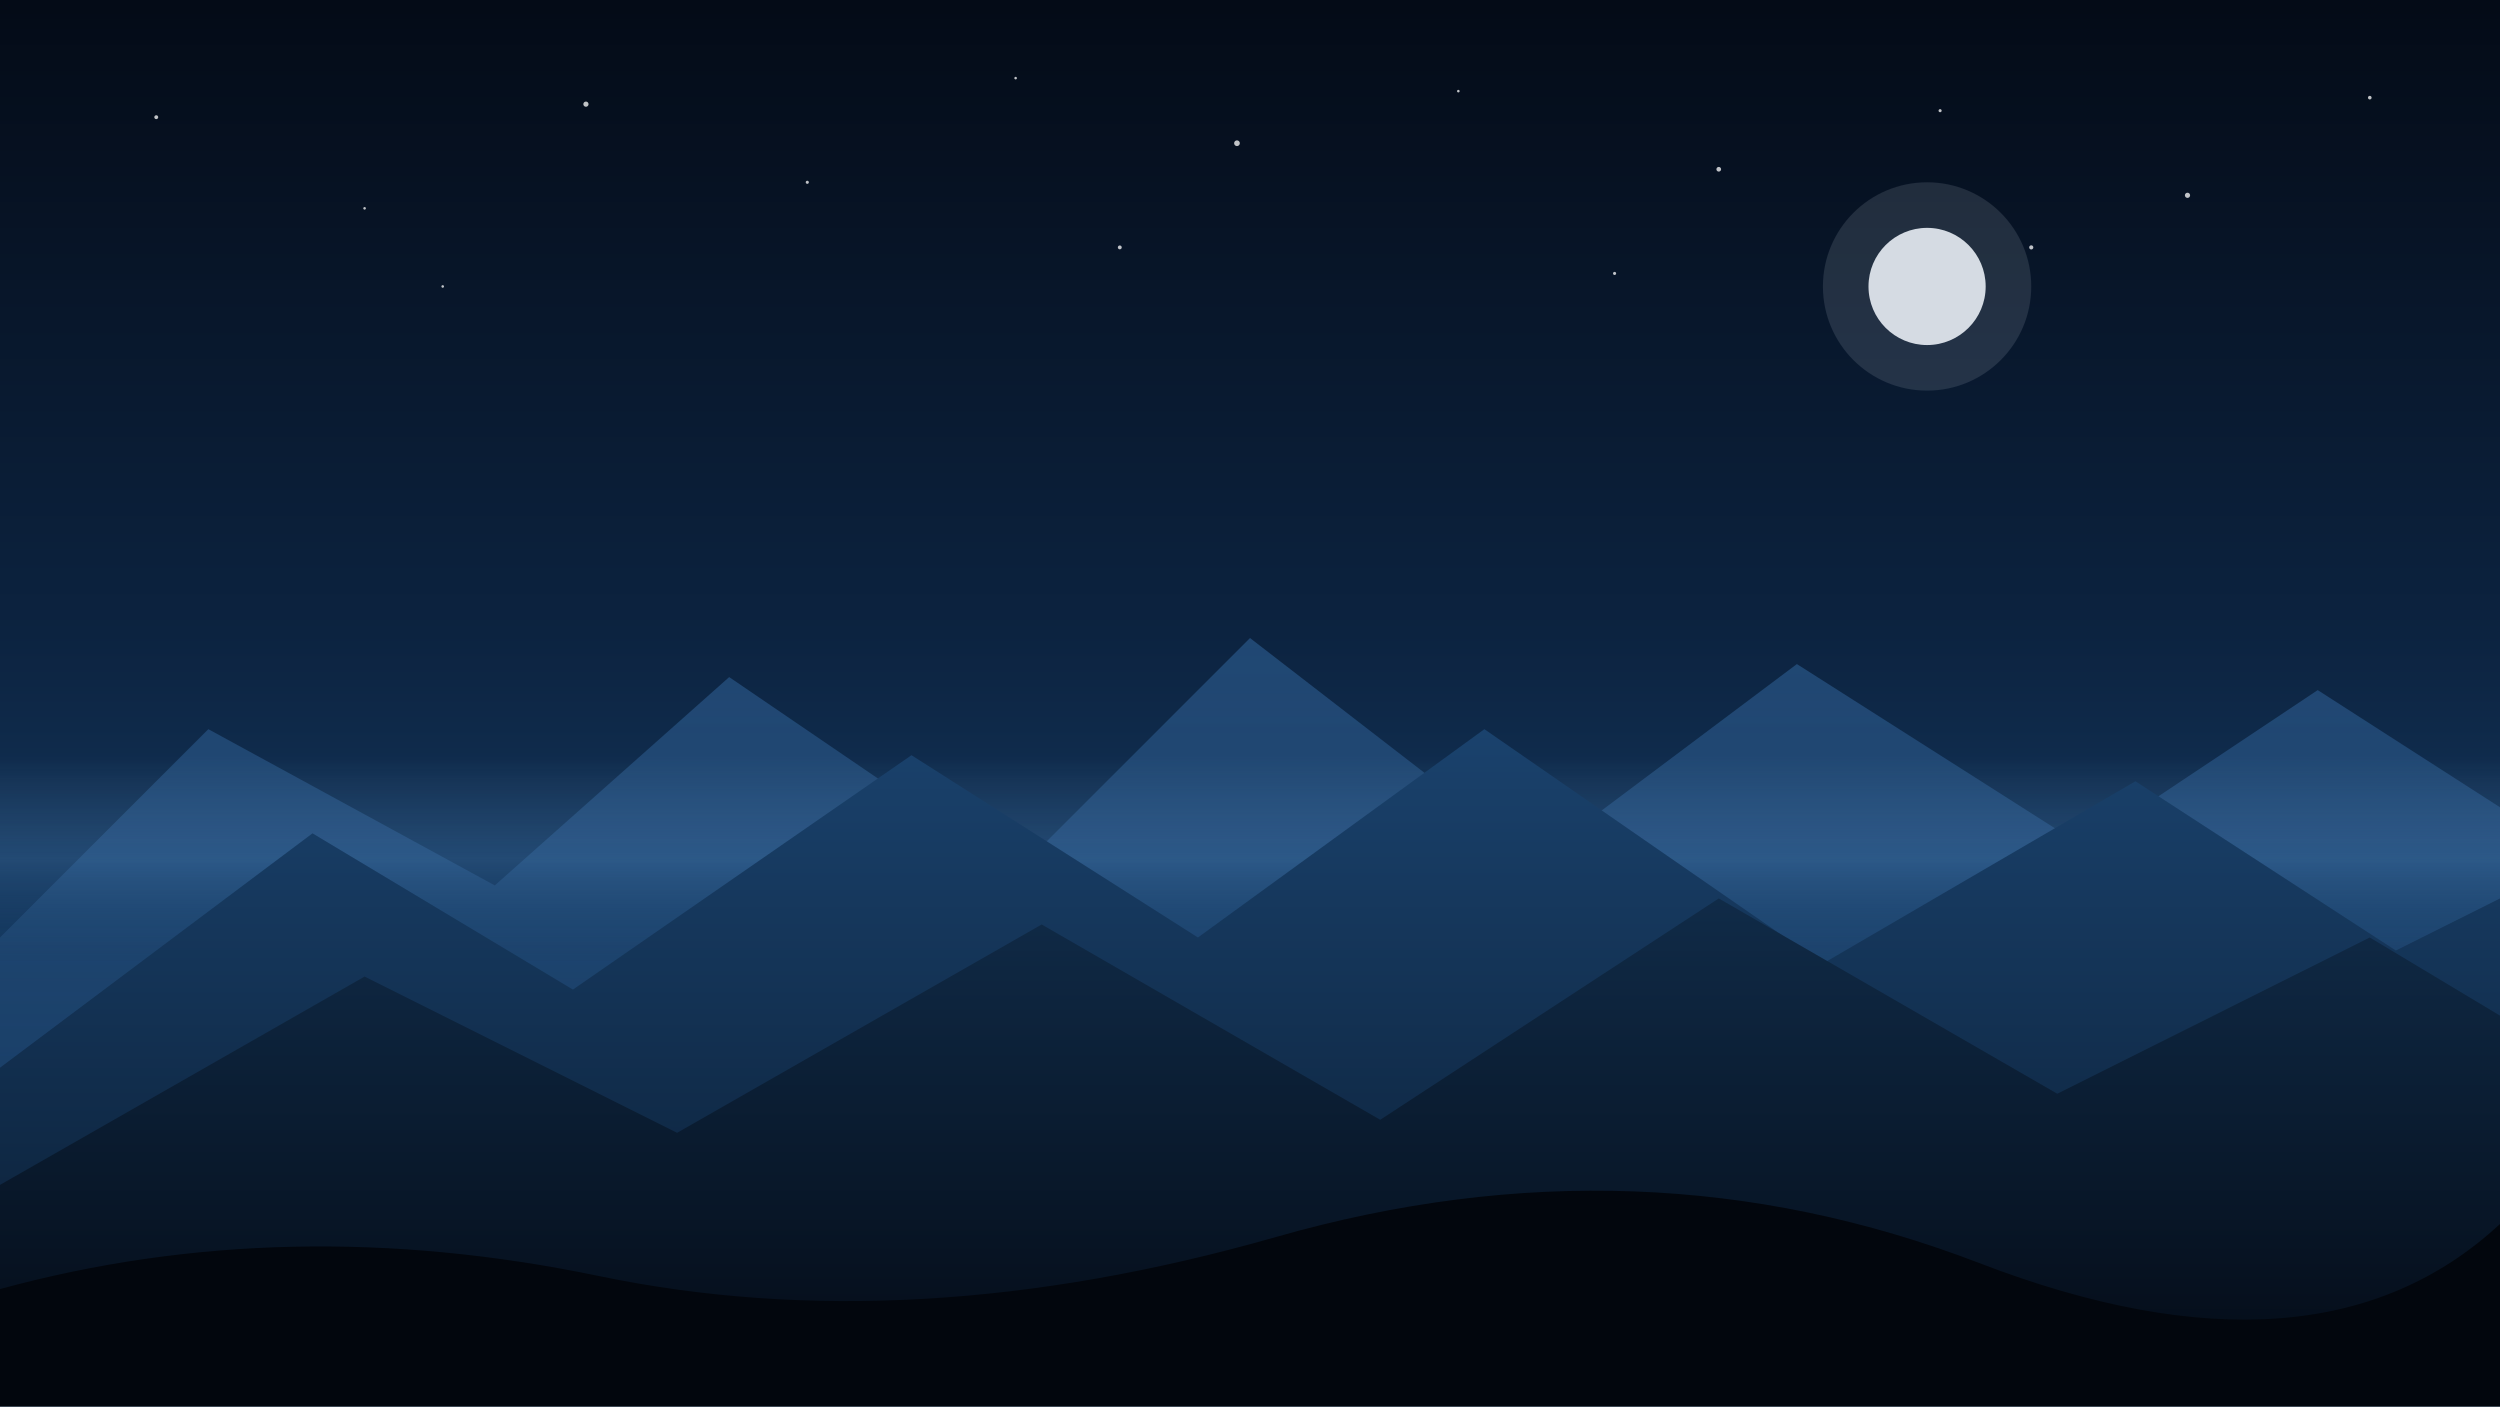
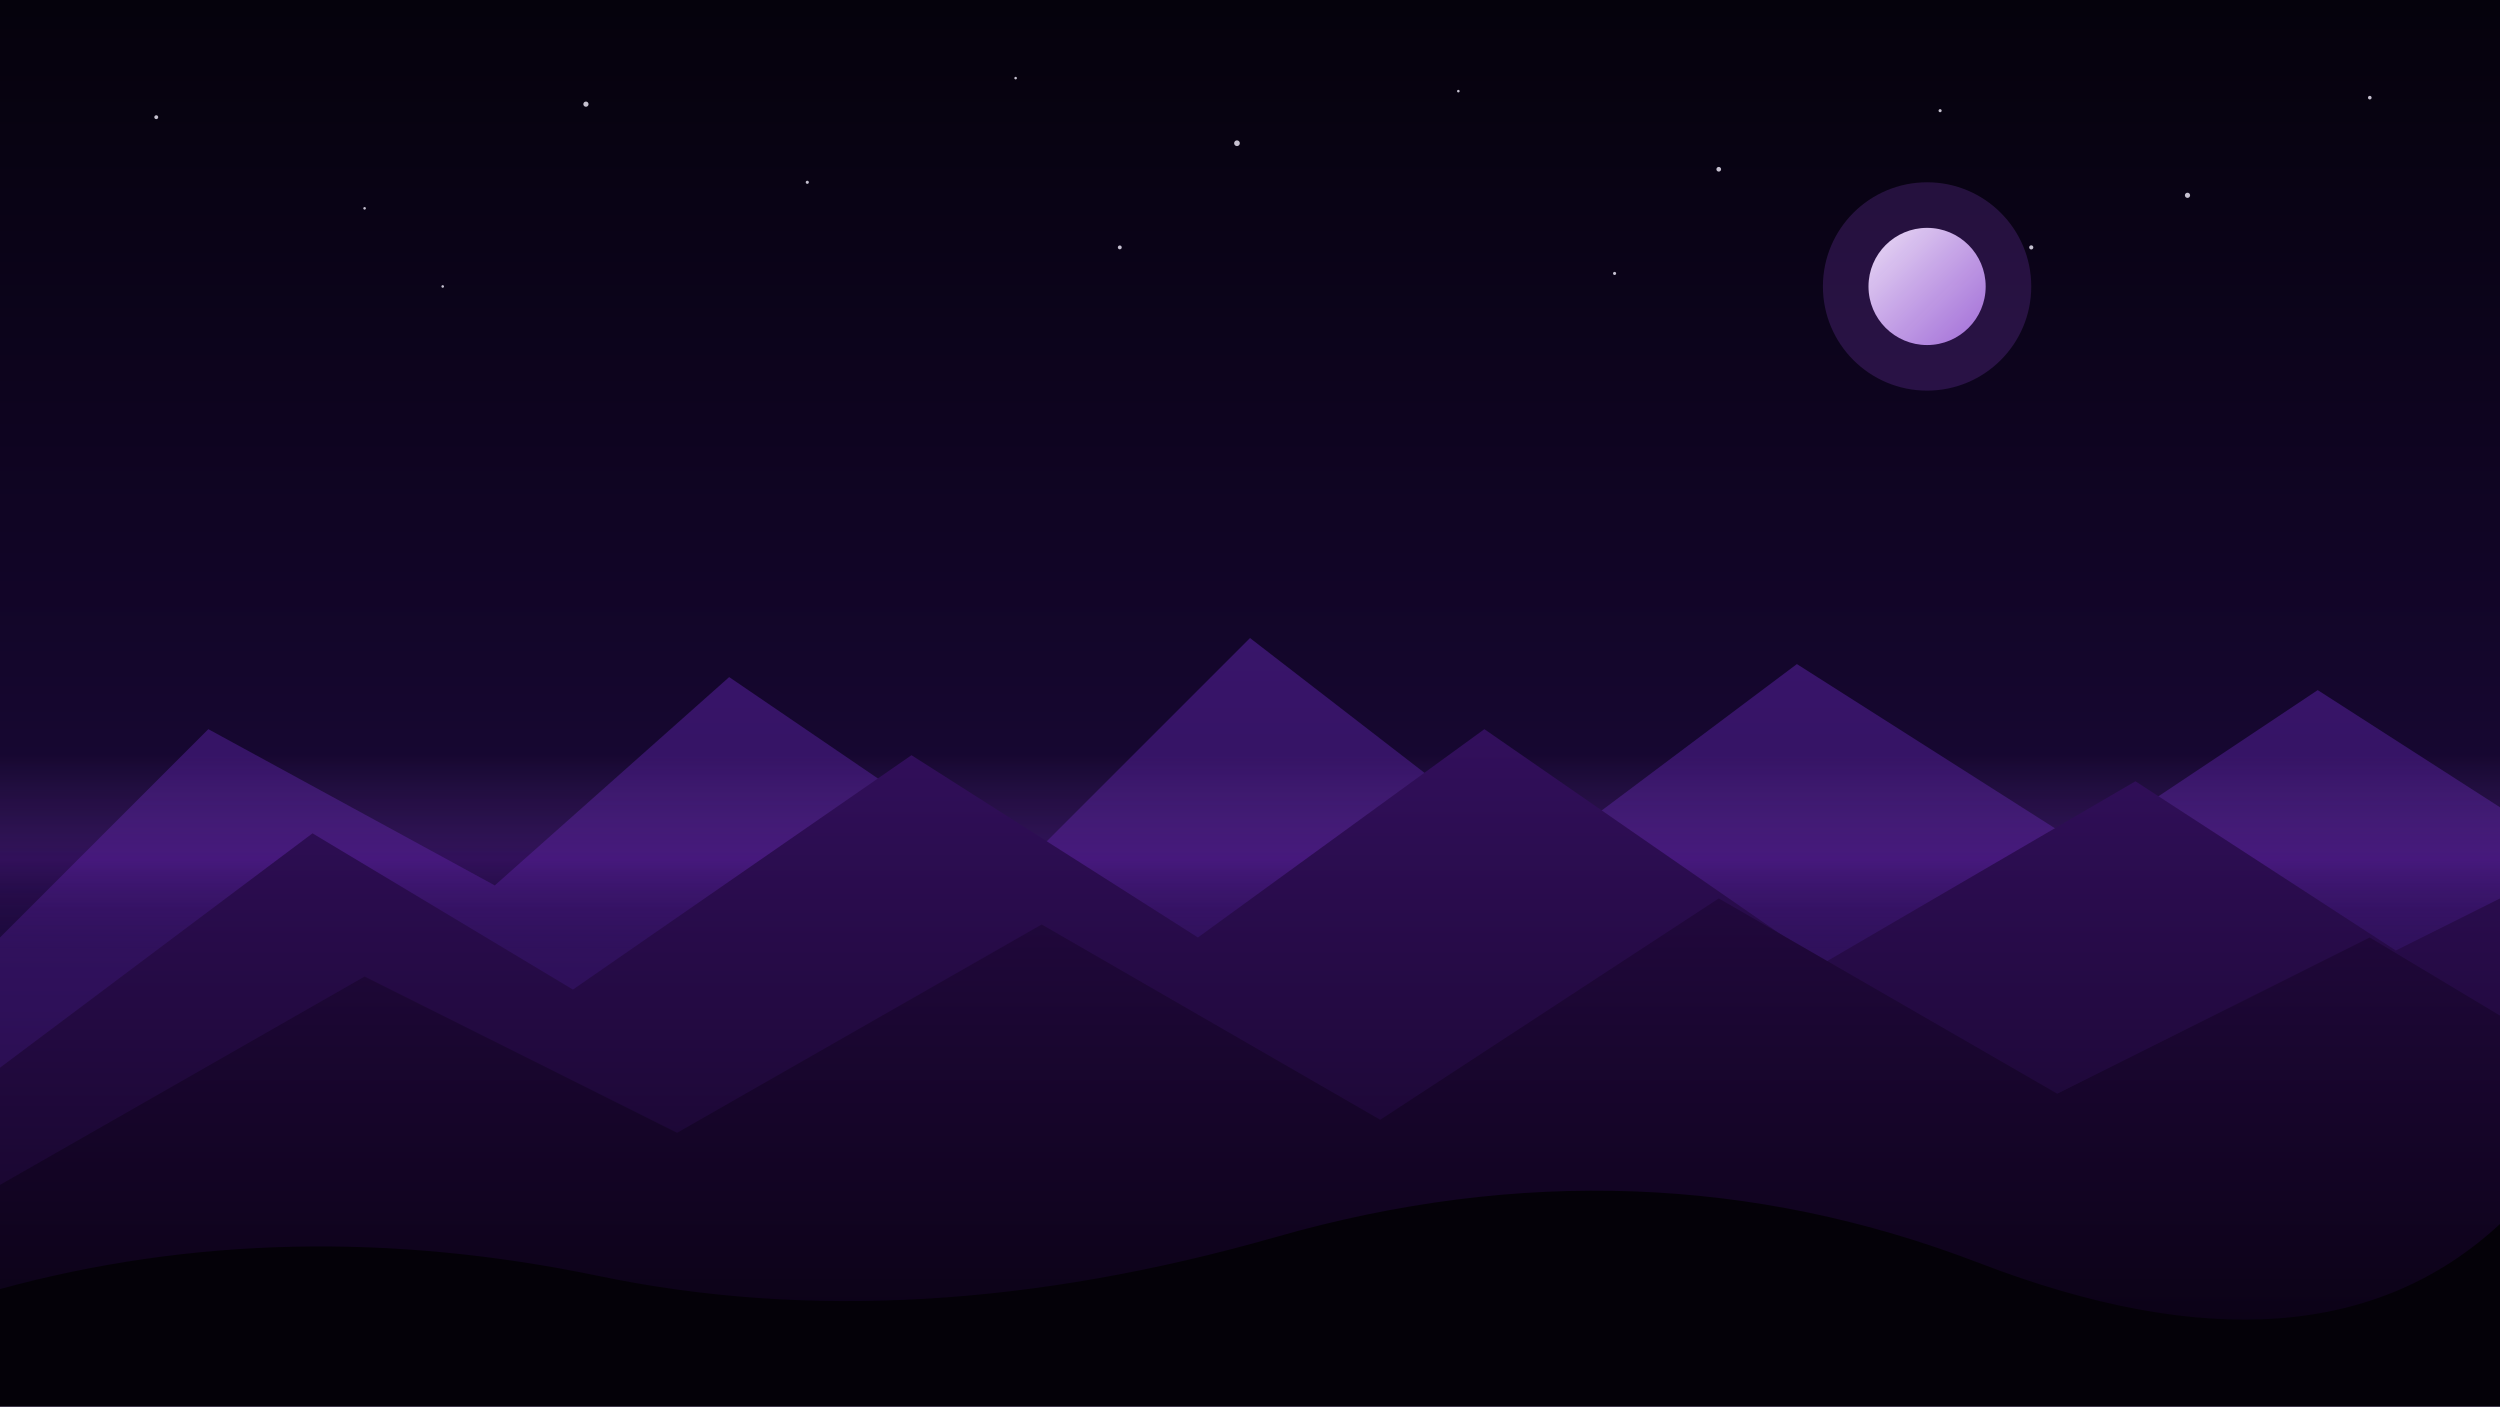
<svg xmlns="http://www.w3.org/2000/svg" viewBox="0 0 1920 1080" width="100%" height="100%" preserveAspectRatio="xMidYMid slice">
  <defs>
    <linearGradient id="skyGrad" x1="0%" y1="0%" x2="0%" y2="100%">
-       <stop offset="0%" stop-color="#040b17" />
-       <stop offset="45%" stop-color="#0c2340" />
-       <stop offset="80%" stop-color="#18436f" />
-       <stop offset="100%" stop-color="#24588e" />
+       <stop offset="0%" stop-color="#05020c" />
+       <stop offset="40%" stop-color="#110526" />
+       <stop offset="75%" stop-color="#1f0a42" />
+       <stop offset="100%" stop-color="#341269" />
    </linearGradient>
    <linearGradient id="moonGlow" x1="0%" y1="0%" x2="100%" y2="100%">
-       <stop offset="0%" stop-color="#e6f2ff" stop-opacity="0.9" />
-       <stop offset="100%" stop-color="#99c2ff" stop-opacity="0" />
+       <stop offset="0%" stop-color="#f5e8ff" stop-opacity="0.95" />
+       <stop offset="100%" stop-color="#c084fc" stop-opacity="0.8" />
    </linearGradient>
    <linearGradient id="peakDistant" x1="0%" y1="0%" x2="0%" y2="100%">
-       <stop offset="0%" stop-color="#2c5b8e" stop-opacity="0.65" />
-       <stop offset="100%" stop-color="#0f2b4c" stop-opacity="0.85" />
+       <stop offset="0%" stop-color="#4c1d8c" stop-opacity="0.65" />
+       <stop offset="100%" stop-color="#170630" stop-opacity="0.9" />
    </linearGradient>
    <linearGradient id="peakMid" x1="0%" y1="0%" x2="0%" y2="100%">
-       <stop offset="0%" stop-color="#1a426d" />
-       <stop offset="100%" stop-color="#091a2e" />
+       <stop offset="0%" stop-color="#320f5c" />
+       <stop offset="100%" stop-color="#0f031e" />
    </linearGradient>
    <linearGradient id="peakNear" x1="0%" y1="0%" x2="0%" y2="100%">
-       <stop offset="0%" stop-color="#102b48" />
-       <stop offset="100%" stop-color="#030913" />
+       <stop offset="0%" stop-color="#21083d" />
+       <stop offset="100%" stop-color="#07010f" />
    </linearGradient>
    <linearGradient id="mist" x1="0%" y1="0%" x2="0%" y2="100%">
-       <stop offset="0%" stop-color="#7fb5e8" stop-opacity="0" />
-       <stop offset="50%" stop-color="#5591cd" stop-opacity="0.25" />
-       <stop offset="100%" stop-color="#18436f" stop-opacity="0" />
+       <stop offset="0%" stop-color="#c084fc" stop-opacity="0" />
+       <stop offset="50%" stop-color="#9333ea" stop-opacity="0.2" />
+       <stop offset="100%" stop-color="#1f0a42" stop-opacity="0" />
    </linearGradient>
  </defs>
  <rect width="1920" height="1080" fill="url(#skyGrad)" />
-   <g fill="#ffffff" opacity="0.75">
+   <g fill="#f5f0ff" opacity="0.8">
    <circle cx="120" cy="90" r="1.5" />
    <circle cx="280" cy="160" r="1" />
    <circle cx="450" cy="80" r="2" />
    <circle cx="620" cy="140" r="1.2" />
    <circle cx="780" cy="60" r="1" />
    <circle cx="950" cy="110" r="2.2" />
    <circle cx="1120" cy="70" r="1" />
    <circle cx="1320" cy="130" r="1.8" />
    <circle cx="1490" cy="85" r="1.2" />
    <circle cx="1680" cy="150" r="2" />
    <circle cx="1820" cy="75" r="1.4" />
    <circle cx="340" cy="220" r="1" />
    <circle cx="860" cy="190" r="1.5" />
    <circle cx="1240" cy="210" r="1.2" />
    <circle cx="1560" cy="190" r="1.6" />
  </g>
-   <circle cx="1480" cy="220" r="80" fill="#eaf3ff" opacity="0.12" />
-   <circle cx="1480" cy="220" r="45" fill="#f4f9ff" opacity="0.85" />
+   <circle cx="1480" cy="220" r="80" fill="#a855f7" opacity="0.18" />
+   <circle cx="1480" cy="220" r="45" fill="url(#moonGlow)" />
  <path d="M0,720 L160,560 L380,680 L560,520 L780,670 L960,490 L1180,660 L1380,510 L1600,650 L1780,530 L1920,620 L1920,1080 L0,1080 Z" fill="url(#peakDistant)" />
  <rect y="580" width="1920" height="160" fill="url(#mist)" />
  <path d="M0,820 L240,640 L440,760 L700,580 L920,720 L1140,560 L1400,740 L1640,600 L1840,730 L1920,690 L1920,1080 L0,1080 Z" fill="url(#peakMid)" />
  <path d="M0,910 L280,750 L520,870 L800,710 L1060,860 L1320,690 L1580,840 L1820,720 L1920,780 L1920,1080 L0,1080 Z" fill="url(#peakNear)" />
-   <path d="M0,990 Q220,930 460,980 T980,950 T1520,970 T1920,940 L1920,1080 L0,1080 Z" fill="#02060d" />
+   <path d="M0,990 Q220,930 460,980 T980,950 T1520,970 T1920,940 L1920,1080 L0,1080 Z" fill="#040108" />
</svg>
